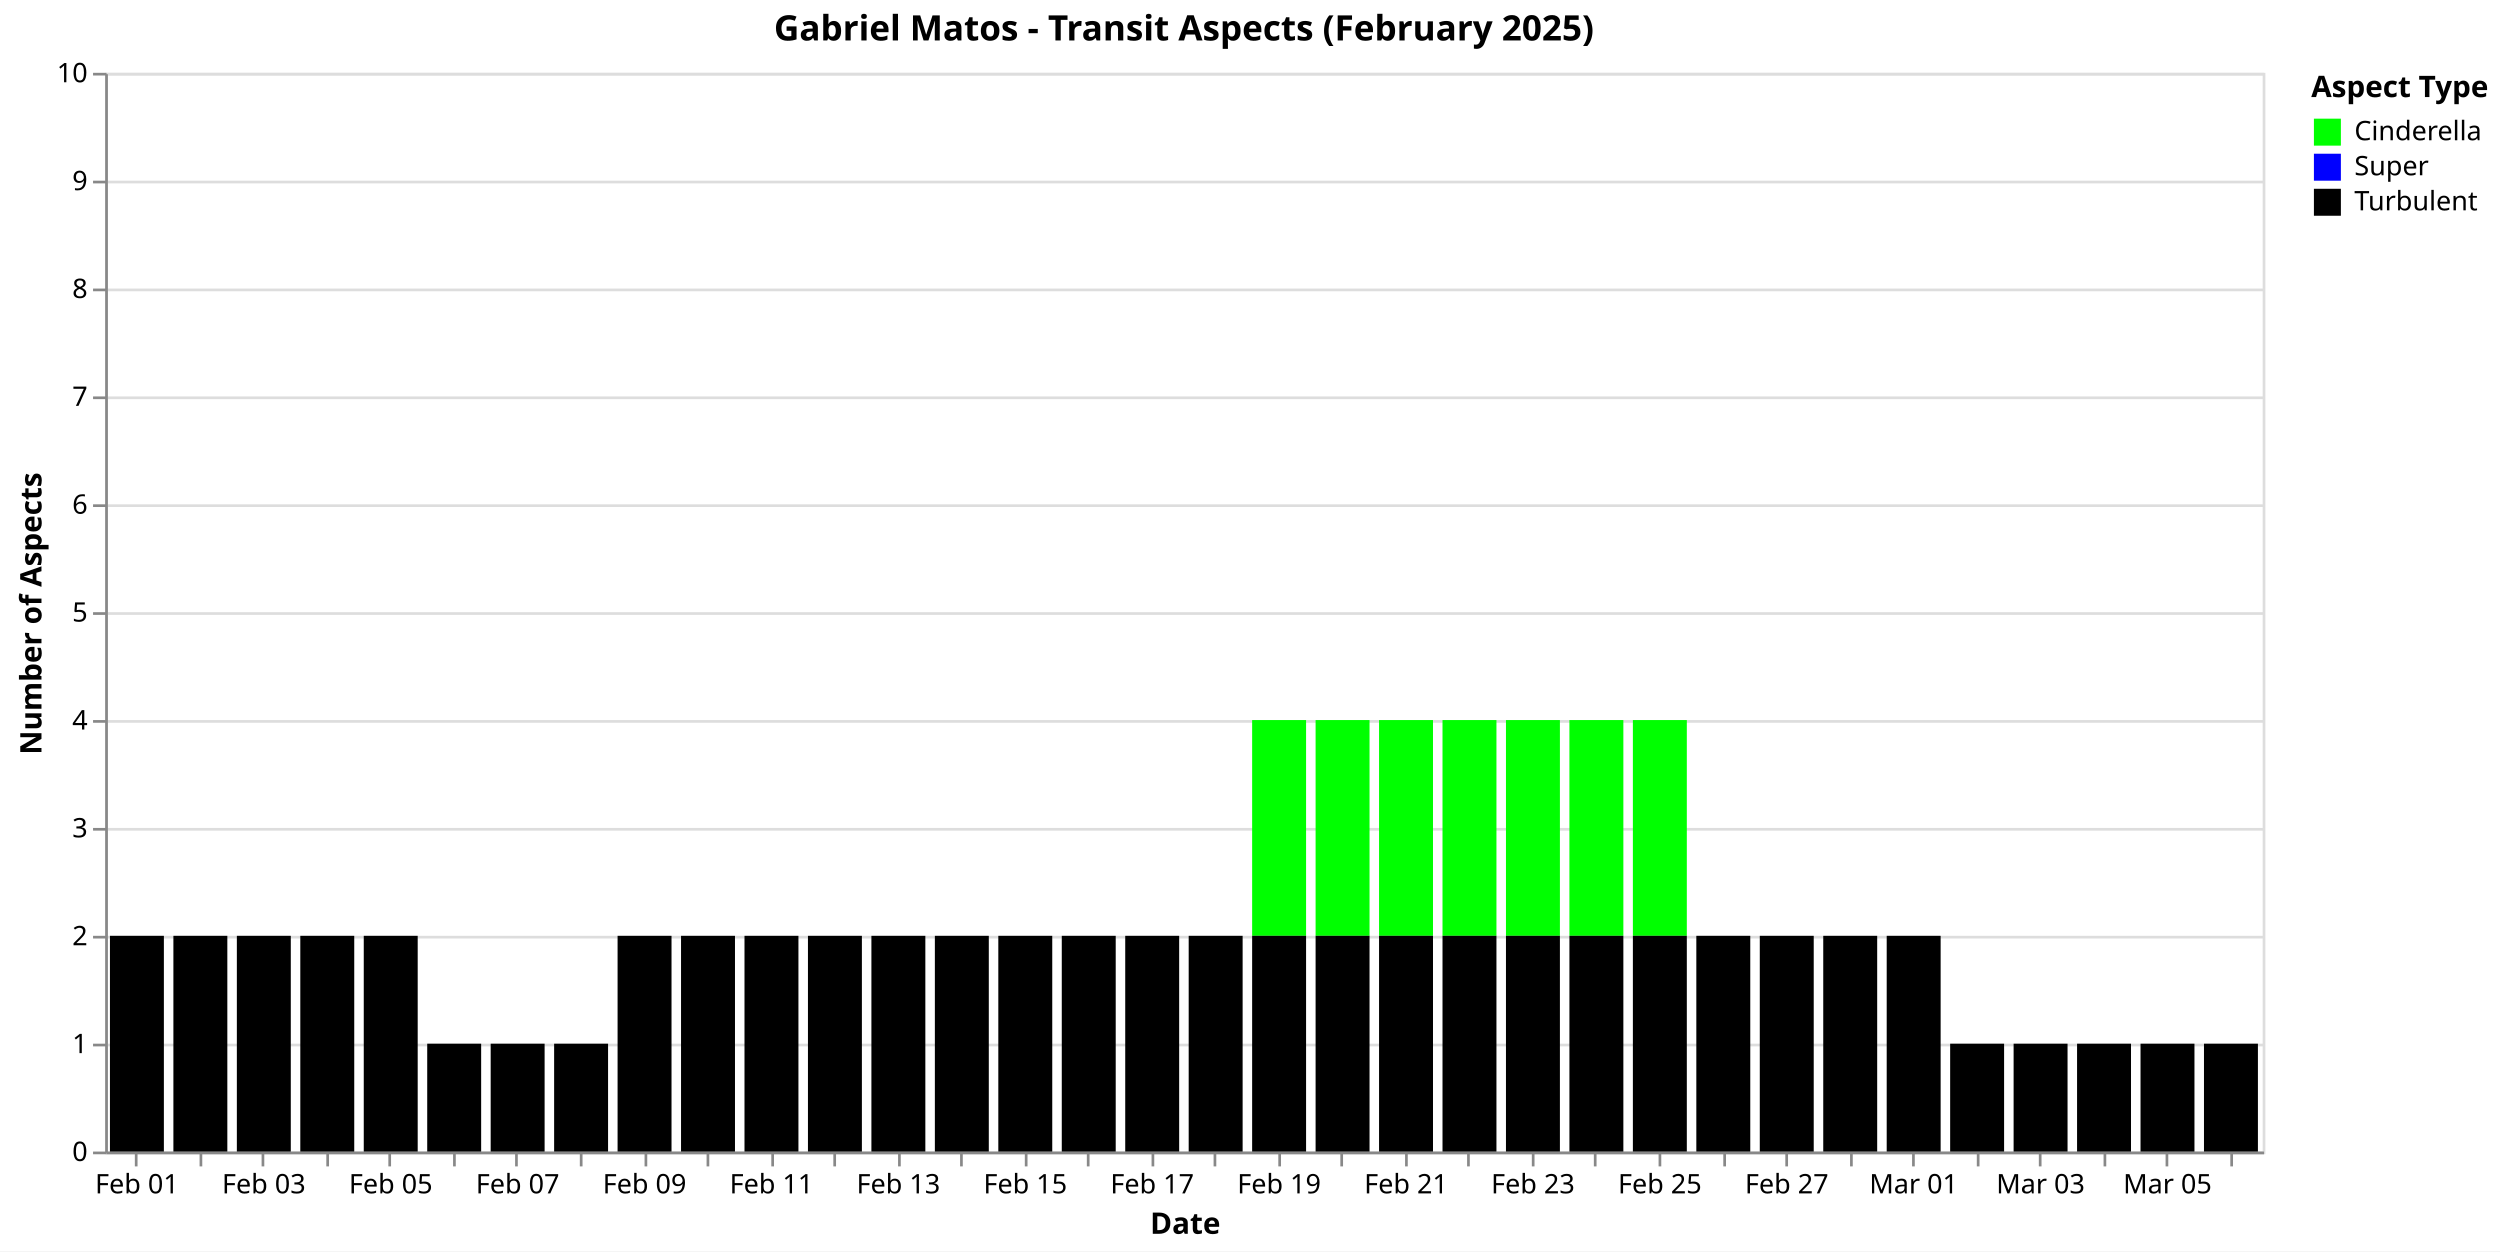
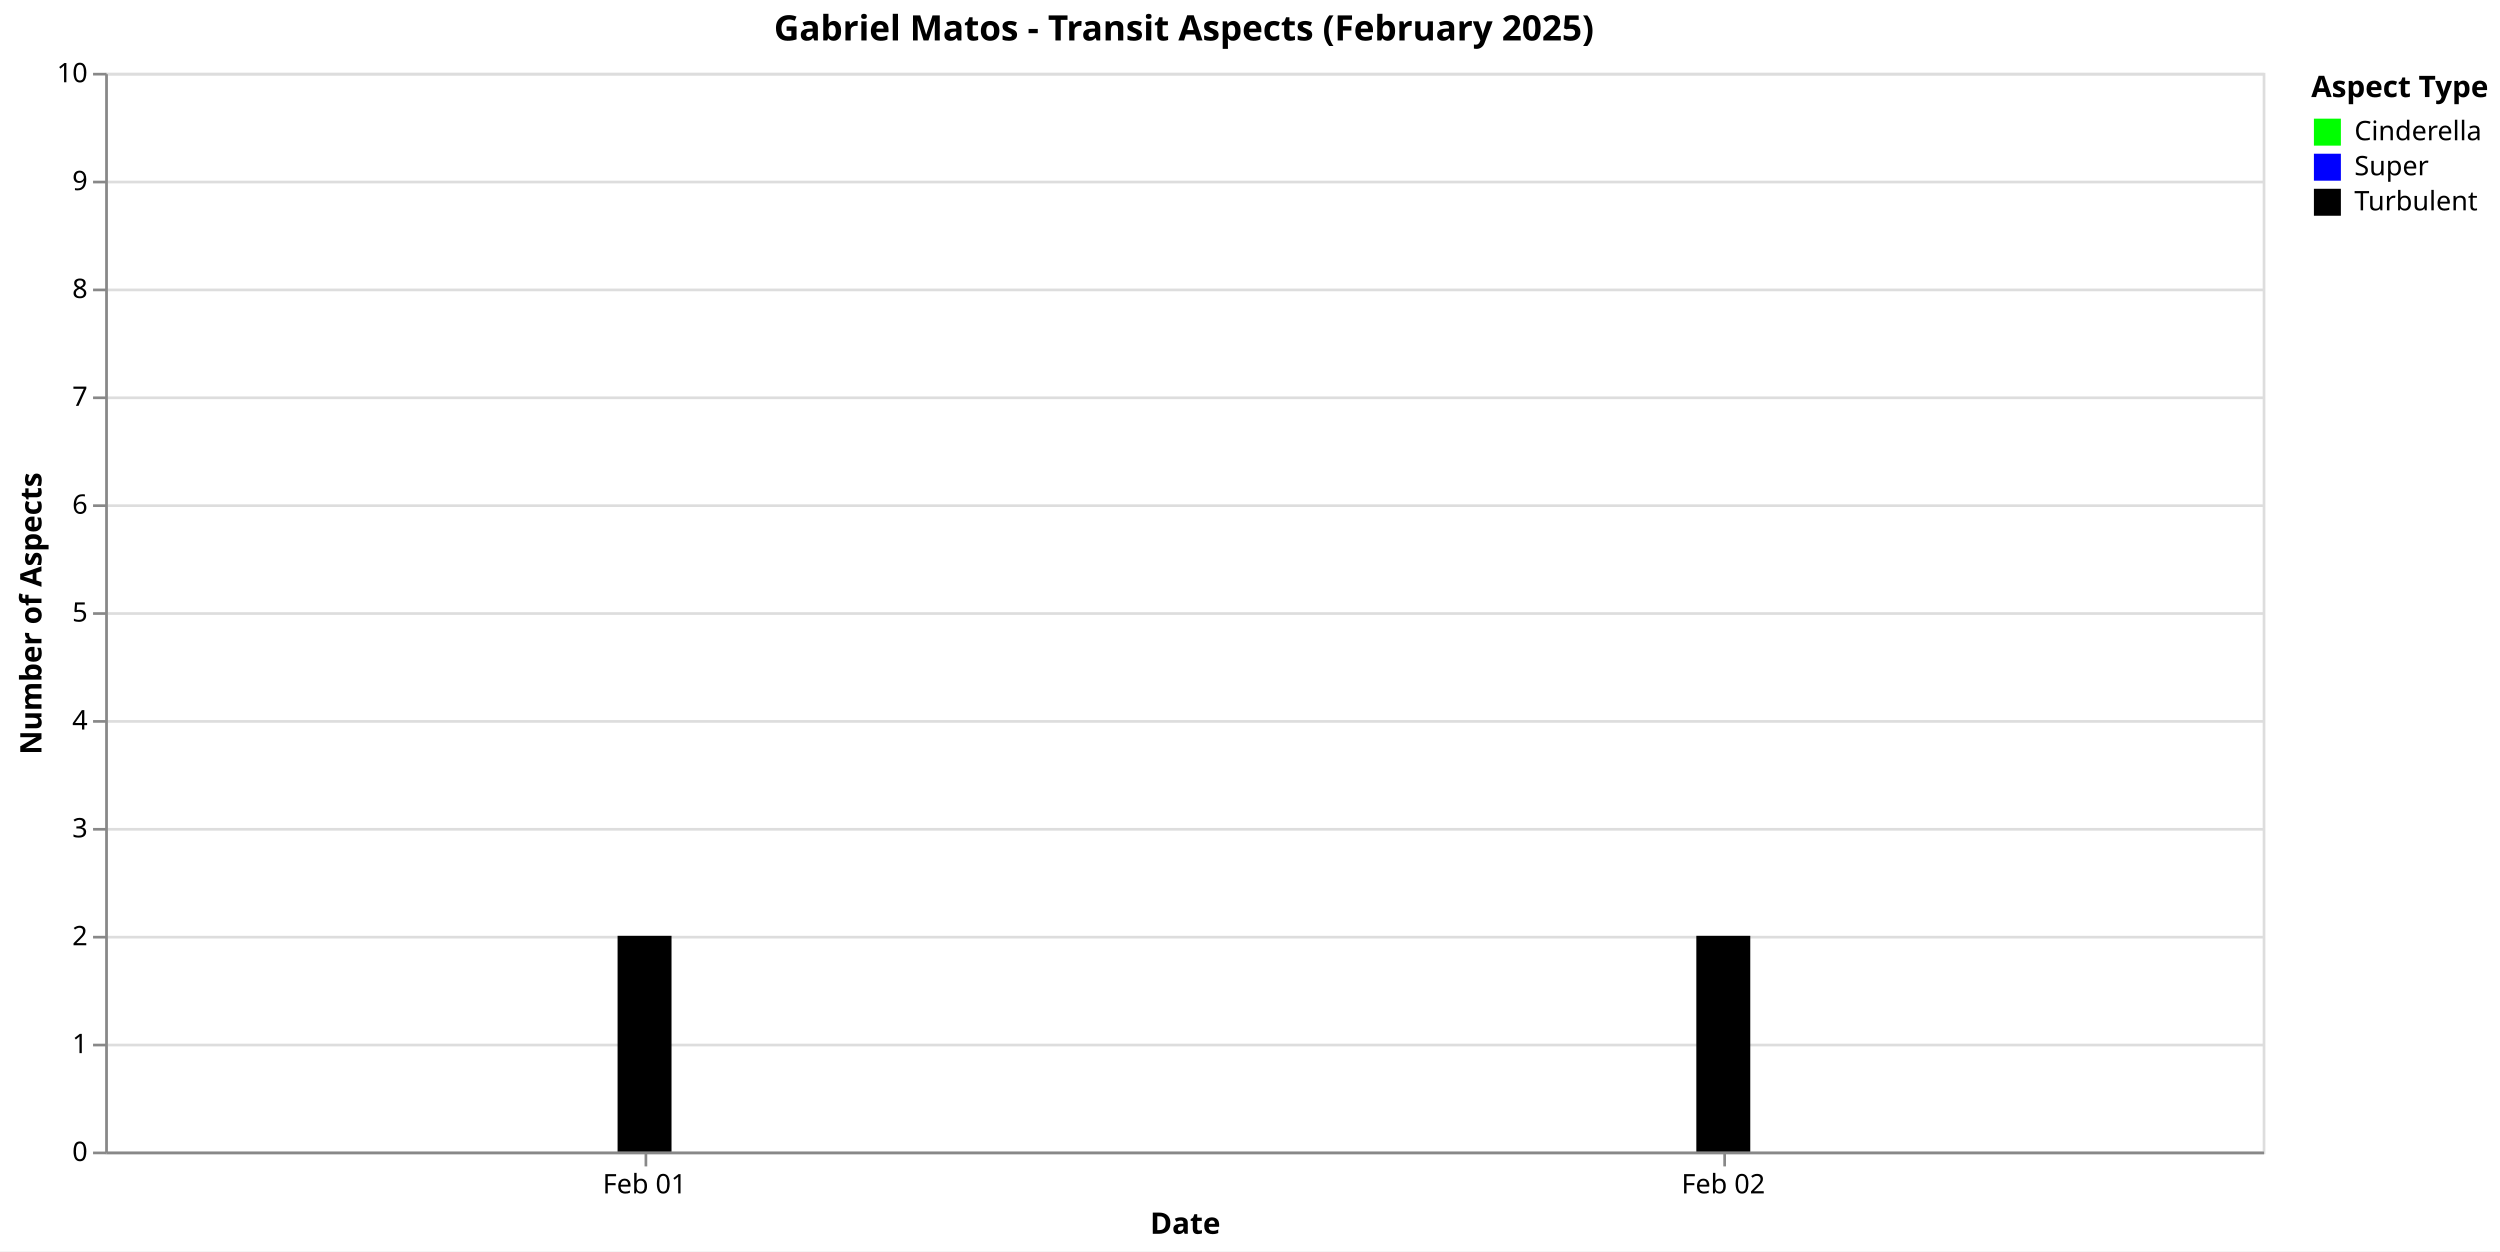
<svg xmlns="http://www.w3.org/2000/svg" version="1.1" class="marks" width="927" height="464" viewBox="0 0 927 464">
  <rect width="927" height="464" fill="white" />
  <g fill="none" stroke-miterlimit="10" transform="translate(39,27)">
    <g class="mark-group role-frame root" role="graphics-object" aria-roledescription="group mark container">
      <g transform="translate(0,0)">
        <path class="background" aria-hidden="true" d="M0.5,0.5h800v400h-800Z" stroke="#ddd" />
        <g>
          <g class="mark-group role-axis" aria-hidden="true">
            <g transform="translate(0.5,0.5)">
              <path class="background" aria-hidden="true" d="M0,0h0v0h0Z" pointer-events="none" />
              <g>
                <g class="mark-rule role-axis-grid" pointer-events="none">
                  <line transform="translate(0,400)" x2="800" y2="0" stroke="#ddd" stroke-width="1" opacity="1" />
                  <line transform="translate(0,360)" x2="800" y2="0" stroke="#ddd" stroke-width="1" opacity="1" />
                  <line transform="translate(0,320)" x2="800" y2="0" stroke="#ddd" stroke-width="1" opacity="1" />
                  <line transform="translate(0,280)" x2="800" y2="0" stroke="#ddd" stroke-width="1" opacity="1" />
                  <line transform="translate(0,240)" x2="800" y2="0" stroke="#ddd" stroke-width="1" opacity="1" />
                  <line transform="translate(0,200)" x2="800" y2="0" stroke="#ddd" stroke-width="1" opacity="1" />
                  <line transform="translate(0,160)" x2="800" y2="0" stroke="#ddd" stroke-width="1" opacity="1" />
                  <line transform="translate(0,120)" x2="800" y2="0" stroke="#ddd" stroke-width="1" opacity="1" />
                  <line transform="translate(0,80)" x2="800" y2="0" stroke="#ddd" stroke-width="1" opacity="1" />
                  <line transform="translate(0,40)" x2="800" y2="0" stroke="#ddd" stroke-width="1" opacity="1" />
                  <line transform="translate(0,0)" x2="800" y2="0" stroke="#ddd" stroke-width="1" opacity="1" />
                </g>
              </g>
              <path class="foreground" aria-hidden="true" d="" pointer-events="none" display="none" />
            </g>
          </g>
-           <g class="mark-group role-axis" role="graphics-symbol" aria-roledescription="axis" aria-label="X-axis titled 'Date' for a discrete scale with 34 values: February 01, February 02, February 03, February 04, February 05, ending with March 06">
+           <g class="mark-group role-axis" role="graphics-symbol" aria-roledescription="axis" aria-label="X-axis titled 'Date' for a discrete scale with 2 values: February 01, February 02">
            <g transform="translate(0.5,400.5)">
              <path class="background" aria-hidden="true" d="M0,0h0v0h0Z" pointer-events="none" />
              <g>
                <g class="mark-rule role-axis-tick" pointer-events="none">
-                   <line transform="translate(11,0)" x2="0" y2="5" stroke="#888" stroke-width="1" opacity="1" />
-                   <line transform="translate(35,0)" x2="0" y2="5" stroke="#888" stroke-width="1" opacity="1" />
-                   <line transform="translate(58,0)" x2="0" y2="5" stroke="#888" stroke-width="1" opacity="1" />
-                   <line transform="translate(82,0)" x2="0" y2="5" stroke="#888" stroke-width="1" opacity="1" />
-                   <line transform="translate(105,0)" x2="0" y2="5" stroke="#888" stroke-width="1" opacity="1" />
-                   <line transform="translate(129,0)" x2="0" y2="5" stroke="#888" stroke-width="1" opacity="1" />
-                   <line transform="translate(152,0)" x2="0" y2="5" stroke="#888" stroke-width="1" opacity="1" />
-                   <line transform="translate(176,0)" x2="0" y2="5" stroke="#888" stroke-width="1" opacity="1" />
                  <line transform="translate(200,0)" x2="0" y2="5" stroke="#888" stroke-width="1" opacity="1" />
-                   <line transform="translate(223,0)" x2="0" y2="5" stroke="#888" stroke-width="1" opacity="1" />
-                   <line transform="translate(247,0)" x2="0" y2="5" stroke="#888" stroke-width="1" opacity="1" />
-                   <line transform="translate(270,0)" x2="0" y2="5" stroke="#888" stroke-width="1" opacity="1" />
-                   <line transform="translate(294,0)" x2="0" y2="5" stroke="#888" stroke-width="1" opacity="1" />
-                   <line transform="translate(317,0)" x2="0" y2="5" stroke="#888" stroke-width="1" opacity="1" />
-                   <line transform="translate(341,0)" x2="0" y2="5" stroke="#888" stroke-width="1" opacity="1" />
-                   <line transform="translate(364,0)" x2="0" y2="5" stroke="#888" stroke-width="1" opacity="1" />
-                   <line transform="translate(388,0)" x2="0" y2="5" stroke="#888" stroke-width="1" opacity="1" />
-                   <line transform="translate(411,0)" x2="0" y2="5" stroke="#888" stroke-width="1" opacity="1" />
-                   <line transform="translate(435,0)" x2="0" y2="5" stroke="#888" stroke-width="1" opacity="1" />
-                   <line transform="translate(458,0)" x2="0" y2="5" stroke="#888" stroke-width="1" opacity="1" />
-                   <line transform="translate(482,0)" x2="0" y2="5" stroke="#888" stroke-width="1" opacity="1" />
-                   <line transform="translate(505,0)" x2="0" y2="5" stroke="#888" stroke-width="1" opacity="1" />
-                   <line transform="translate(529,0)" x2="0" y2="5" stroke="#888" stroke-width="1" opacity="1" />
-                   <line transform="translate(552,0)" x2="0" y2="5" stroke="#888" stroke-width="1" opacity="1" />
-                   <line transform="translate(576,0)" x2="0" y2="5" stroke="#888" stroke-width="1" opacity="1" />
                  <line transform="translate(600,0)" x2="0" y2="5" stroke="#888" stroke-width="1" opacity="1" />
-                   <line transform="translate(623,0)" x2="0" y2="5" stroke="#888" stroke-width="1" opacity="1" />
-                   <line transform="translate(647,0)" x2="0" y2="5" stroke="#888" stroke-width="1" opacity="1" />
-                   <line transform="translate(670,0)" x2="0" y2="5" stroke="#888" stroke-width="1" opacity="1" />
-                   <line transform="translate(694,0)" x2="0" y2="5" stroke="#888" stroke-width="1" opacity="1" />
-                   <line transform="translate(717,0)" x2="0" y2="5" stroke="#888" stroke-width="1" opacity="1" />
-                   <line transform="translate(741,0)" x2="0" y2="5" stroke="#888" stroke-width="1" opacity="1" />
-                   <line transform="translate(764,0)" x2="0" y2="5" stroke="#888" stroke-width="1" opacity="1" />
-                   <line transform="translate(788,0)" x2="0" y2="5" stroke="#888" stroke-width="1" opacity="1" />
                </g>
                <g class="mark-text role-axis-label" pointer-events="none">
-                   <text text-anchor="middle" transform="translate(11.26471,15)" font-family="sans-serif" font-size="10px" fill="#000" opacity="1">Feb 01</text>
-                   <text text-anchor="middle" transform="translate(34.79412,15)" font-family="sans-serif" font-size="10px" fill="#000" opacity="0">Feb 02</text>
-                   <text text-anchor="middle" transform="translate(58.32353,15)" font-family="sans-serif" font-size="10px" fill="#000" opacity="1">Feb 03</text>
-                   <text text-anchor="middle" transform="translate(81.85294,15)" font-family="sans-serif" font-size="10px" fill="#000" opacity="0">Feb 04</text>
-                   <text text-anchor="middle" transform="translate(105.3824,15)" font-family="sans-serif" font-size="10px" fill="#000" opacity="1">Feb 05</text>
-                   <text text-anchor="middle" transform="translate(128.9118,15)" font-family="sans-serif" font-size="10px" fill="#000" opacity="0">Feb 06</text>
-                   <text text-anchor="middle" transform="translate(152.4412,15)" font-family="sans-serif" font-size="10px" fill="#000" opacity="1">Feb 07</text>
-                   <text text-anchor="middle" transform="translate(175.9706,15)" font-family="sans-serif" font-size="10px" fill="#000" opacity="0">Feb 08</text>
-                   <text text-anchor="middle" transform="translate(199.5,15)" font-family="sans-serif" font-size="10px" fill="#000" opacity="1">Feb 09</text>
-                   <text text-anchor="middle" transform="translate(223.0294,15)" font-family="sans-serif" font-size="10px" fill="#000" opacity="0">Feb 10</text>
-                   <text text-anchor="middle" transform="translate(246.5588,15)" font-family="sans-serif" font-size="10px" fill="#000" opacity="1">Feb 11</text>
-                   <text text-anchor="middle" transform="translate(270.0882,15)" font-family="sans-serif" font-size="10px" fill="#000" opacity="0">Feb 12</text>
-                   <text text-anchor="middle" transform="translate(293.6176,15)" font-family="sans-serif" font-size="10px" fill="#000" opacity="1">Feb 13</text>
-                   <text text-anchor="middle" transform="translate(317.1471,15)" font-family="sans-serif" font-size="10px" fill="#000" opacity="0">Feb 14</text>
-                   <text text-anchor="middle" transform="translate(340.6765,15)" font-family="sans-serif" font-size="10px" fill="#000" opacity="1">Feb 15</text>
-                   <text text-anchor="middle" transform="translate(364.2059,15)" font-family="sans-serif" font-size="10px" fill="#000" opacity="0">Feb 16</text>
-                   <text text-anchor="middle" transform="translate(387.7353,15)" font-family="sans-serif" font-size="10px" fill="#000" opacity="1">Feb 17</text>
-                   <text text-anchor="middle" transform="translate(411.2647,15)" font-family="sans-serif" font-size="10px" fill="#000" opacity="0">Feb 18</text>
-                   <text text-anchor="middle" transform="translate(434.7941,15)" font-family="sans-serif" font-size="10px" fill="#000" opacity="1">Feb 19</text>
-                   <text text-anchor="middle" transform="translate(458.3235,15)" font-family="sans-serif" font-size="10px" fill="#000" opacity="0">Feb 20</text>
-                   <text text-anchor="middle" transform="translate(481.8529,15)" font-family="sans-serif" font-size="10px" fill="#000" opacity="1">Feb 21</text>
-                   <text text-anchor="middle" transform="translate(505.3824,15)" font-family="sans-serif" font-size="10px" fill="#000" opacity="0">Feb 22</text>
-                   <text text-anchor="middle" transform="translate(528.9118,15)" font-family="sans-serif" font-size="10px" fill="#000" opacity="1">Feb 23</text>
-                   <text text-anchor="middle" transform="translate(552.4412,15)" font-family="sans-serif" font-size="10px" fill="#000" opacity="0">Feb 24</text>
-                   <text text-anchor="middle" transform="translate(575.9706,15)" font-family="sans-serif" font-size="10px" fill="#000" opacity="1">Feb 25</text>
-                   <text text-anchor="middle" transform="translate(599.5,15)" font-family="sans-serif" font-size="10px" fill="#000" opacity="0">Feb 26</text>
-                   <text text-anchor="middle" transform="translate(623.0294,15)" font-family="sans-serif" font-size="10px" fill="#000" opacity="1">Feb 27</text>
-                   <text text-anchor="middle" transform="translate(646.5588,15)" font-family="sans-serif" font-size="10px" fill="#000" opacity="0">Feb 28</text>
-                   <text text-anchor="middle" transform="translate(670.0882,15)" font-family="sans-serif" font-size="10px" fill="#000" opacity="1">Mar 01</text>
-                   <text text-anchor="middle" transform="translate(693.6176,15)" font-family="sans-serif" font-size="10px" fill="#000" opacity="0">Mar 02</text>
-                   <text text-anchor="middle" transform="translate(717.1471,15)" font-family="sans-serif" font-size="10px" fill="#000" opacity="1">Mar 03</text>
-                   <text text-anchor="middle" transform="translate(740.6765,15)" font-family="sans-serif" font-size="10px" fill="#000" opacity="0">Mar 04</text>
-                   <text text-anchor="middle" transform="translate(764.2059,15)" font-family="sans-serif" font-size="10px" fill="#000" opacity="1">Mar 05</text>
-                   <text text-anchor="middle" transform="translate(787.7353,15)" font-family="sans-serif" font-size="10px" fill="#000" opacity="0">Mar 06</text>
+                   <text text-anchor="middle" transform="translate(199.5,15)" font-family="sans-serif" font-size="10px" fill="#000" opacity="1">Feb 01</text>
+                   <text text-anchor="middle" transform="translate(599.5,15)" font-family="sans-serif" font-size="10px" fill="#000" opacity="1">Feb 02</text>
                </g>
                <g class="mark-rule role-axis-domain" pointer-events="none">
                  <line transform="translate(0,0)" x2="800" y2="0" stroke="#888" stroke-width="1" opacity="1" />
                </g>
                <g class="mark-text role-axis-title" pointer-events="none">
                  <text text-anchor="middle" transform="translate(400,30)" font-family="sans-serif" font-size="11px" font-weight="bold" fill="#000" opacity="1">Date</text>
                </g>
              </g>
              <path class="foreground" aria-hidden="true" d="" pointer-events="none" display="none" />
            </g>
          </g>
          <g class="mark-group role-axis" role="graphics-symbol" aria-roledescription="axis" aria-label="Y-axis titled 'Number of Aspects' for a linear scale with values from 0 to 10">
            <g transform="translate(0.5,0.5)">
              <path class="background" aria-hidden="true" d="M0,0h0v0h0Z" pointer-events="none" />
              <g>
                <g class="mark-rule role-axis-tick" pointer-events="none">
                  <line transform="translate(0,400)" x2="-5" y2="0" stroke="#888" stroke-width="1" opacity="1" />
                  <line transform="translate(0,360)" x2="-5" y2="0" stroke="#888" stroke-width="1" opacity="1" />
                  <line transform="translate(0,320)" x2="-5" y2="0" stroke="#888" stroke-width="1" opacity="1" />
                  <line transform="translate(0,280)" x2="-5" y2="0" stroke="#888" stroke-width="1" opacity="1" />
                  <line transform="translate(0,240)" x2="-5" y2="0" stroke="#888" stroke-width="1" opacity="1" />
                  <line transform="translate(0,200)" x2="-5" y2="0" stroke="#888" stroke-width="1" opacity="1" />
                  <line transform="translate(0,160)" x2="-5" y2="0" stroke="#888" stroke-width="1" opacity="1" />
                  <line transform="translate(0,120)" x2="-5" y2="0" stroke="#888" stroke-width="1" opacity="1" />
                  <line transform="translate(0,80)" x2="-5" y2="0" stroke="#888" stroke-width="1" opacity="1" />
                  <line transform="translate(0,40)" x2="-5" y2="0" stroke="#888" stroke-width="1" opacity="1" />
                  <line transform="translate(0,0)" x2="-5" y2="0" stroke="#888" stroke-width="1" opacity="1" />
                </g>
                <g class="mark-text role-axis-label" pointer-events="none">
                  <text text-anchor="end" transform="translate(-7,403)" font-family="sans-serif" font-size="10px" fill="#000" opacity="1">0</text>
                  <text text-anchor="end" transform="translate(-7,363)" font-family="sans-serif" font-size="10px" fill="#000" opacity="1">1</text>
                  <text text-anchor="end" transform="translate(-7,323)" font-family="sans-serif" font-size="10px" fill="#000" opacity="1">2</text>
                  <text text-anchor="end" transform="translate(-7,283)" font-family="sans-serif" font-size="10px" fill="#000" opacity="1">3</text>
                  <text text-anchor="end" transform="translate(-7,243)" font-family="sans-serif" font-size="10px" fill="#000" opacity="1">4</text>
                  <text text-anchor="end" transform="translate(-7,203)" font-family="sans-serif" font-size="10px" fill="#000" opacity="1">5</text>
                  <text text-anchor="end" transform="translate(-7,163)" font-family="sans-serif" font-size="10px" fill="#000" opacity="1">6</text>
                  <text text-anchor="end" transform="translate(-7,123)" font-family="sans-serif" font-size="10px" fill="#000" opacity="1">7</text>
                  <text text-anchor="end" transform="translate(-7,83)" font-family="sans-serif" font-size="10px" fill="#000" opacity="1">8</text>
                  <text text-anchor="end" transform="translate(-7,43)" font-family="sans-serif" font-size="10px" fill="#000" opacity="1">9</text>
                  <text text-anchor="end" transform="translate(-7,3)" font-family="sans-serif" font-size="10px" fill="#000" opacity="1">10</text>
                </g>
                <g class="mark-rule role-axis-domain" pointer-events="none">
                  <line transform="translate(0,400)" x2="0" y2="-400" stroke="#888" stroke-width="1" opacity="1" />
                </g>
                <g class="mark-text role-axis-title" pointer-events="none">
                  <text text-anchor="middle" transform="translate(-22.12305,200) rotate(-90) translate(0,-2)" font-family="sans-serif" font-size="11px" font-weight="bold" fill="#000" opacity="1">Number of Aspects</text>
                </g>
              </g>
              <path class="foreground" aria-hidden="true" d="" pointer-events="none" display="none" />
            </g>
          </g>
          <g class="mark-rect role-mark marks" role="graphics-object" aria-roledescription="rect mark container">
-             <path aria-label="Date: Jan 31; Number of Aspects: 0; type: Cinderella; Aspect Type: Cinderella" role="graphics-symbol" aria-roledescription="bar" d="M1.765,320h20v0h-20Z" fill="#00FF00" />
-             <path aria-label="Date: Jan 31; Number of Aspects: 0; type: Super; Aspect Type: Super" role="graphics-symbol" aria-roledescription="bar" d="M1.765,320h20v0h-20Z" fill="#0000FF" />
-             <path aria-label="Date: Jan 31; Number of Aspects: 2; type: Turbulent; Aspect Type: Turbulent" role="graphics-symbol" aria-roledescription="bar" d="M1.765,320h20v80h-20Z" fill="#000000" />
-             <path aria-label="Date: Feb 01; Number of Aspects: 0; type: Cinderella; Aspect Type: Cinderella" role="graphics-symbol" aria-roledescription="bar" d="M25.294,320h20v0h-20Z" fill="#00FF00" />
-             <path aria-label="Date: Feb 01; Number of Aspects: 0; type: Super; Aspect Type: Super" role="graphics-symbol" aria-roledescription="bar" d="M25.294,320h20v0h-20Z" fill="#0000FF" />
-             <path aria-label="Date: Feb 01; Number of Aspects: 2; type: Turbulent; Aspect Type: Turbulent" role="graphics-symbol" aria-roledescription="bar" d="M25.294,320h20v80h-20Z" fill="#000000" />
-             <path aria-label="Date: Feb 02; Number of Aspects: 0; type: Cinderella; Aspect Type: Cinderella" role="graphics-symbol" aria-roledescription="bar" d="M48.824,320h20v0h-20Z" fill="#00FF00" />
-             <path aria-label="Date: Feb 02; Number of Aspects: 0; type: Super; Aspect Type: Super" role="graphics-symbol" aria-roledescription="bar" d="M48.824,320h20v0h-20Z" fill="#0000FF" />
-             <path aria-label="Date: Feb 02; Number of Aspects: 2; type: Turbulent; Aspect Type: Turbulent" role="graphics-symbol" aria-roledescription="bar" d="M48.824,320h20v80h-20Z" fill="#000000" />
-             <path aria-label="Date: Feb 03; Number of Aspects: 0; type: Cinderella; Aspect Type: Cinderella" role="graphics-symbol" aria-roledescription="bar" d="M72.353,320h20v0h-20Z" fill="#00FF00" />
-             <path aria-label="Date: Feb 03; Number of Aspects: 0; type: Super; Aspect Type: Super" role="graphics-symbol" aria-roledescription="bar" d="M72.353,320h20v0h-20Z" fill="#0000FF" />
-             <path aria-label="Date: Feb 03; Number of Aspects: 2; type: Turbulent; Aspect Type: Turbulent" role="graphics-symbol" aria-roledescription="bar" d="M72.353,320h20v80h-20Z" fill="#000000" />
-             <path aria-label="Date: Feb 04; Number of Aspects: 0; type: Cinderella; Aspect Type: Cinderella" role="graphics-symbol" aria-roledescription="bar" d="M95.882,320h20v0h-20Z" fill="#00FF00" />
-             <path aria-label="Date: Feb 04; Number of Aspects: 0; type: Super; Aspect Type: Super" role="graphics-symbol" aria-roledescription="bar" d="M95.882,320h20v0h-20Z" fill="#0000FF" />
-             <path aria-label="Date: Feb 04; Number of Aspects: 2; type: Turbulent; Aspect Type: Turbulent" role="graphics-symbol" aria-roledescription="bar" d="M95.882,320h20v80h-20Z" fill="#000000" />
-             <path aria-label="Date: Feb 05; Number of Aspects: 0; type: Cinderella; Aspect Type: Cinderella" role="graphics-symbol" aria-roledescription="bar" d="M119.412,360h20v0h-20Z" fill="#00FF00" />
-             <path aria-label="Date: Feb 05; Number of Aspects: 0; type: Super; Aspect Type: Super" role="graphics-symbol" aria-roledescription="bar" d="M119.412,360h20v0h-20Z" fill="#0000FF" />
-             <path aria-label="Date: Feb 05; Number of Aspects: 1; type: Turbulent; Aspect Type: Turbulent" role="graphics-symbol" aria-roledescription="bar" d="M119.412,360h20v40h-20Z" fill="#000000" />
-             <path aria-label="Date: Feb 06; Number of Aspects: 0; type: Cinderella; Aspect Type: Cinderella" role="graphics-symbol" aria-roledescription="bar" d="M142.941,360h20v0h-20Z" fill="#00FF00" />
-             <path aria-label="Date: Feb 06; Number of Aspects: 0; type: Super; Aspect Type: Super" role="graphics-symbol" aria-roledescription="bar" d="M142.941,360h20v0h-20Z" fill="#0000FF" />
-             <path aria-label="Date: Feb 06; Number of Aspects: 1; type: Turbulent; Aspect Type: Turbulent" role="graphics-symbol" aria-roledescription="bar" d="M142.941,360h20v40h-20Z" fill="#000000" />
-             <path aria-label="Date: Feb 07; Number of Aspects: 0; type: Cinderella; Aspect Type: Cinderella" role="graphics-symbol" aria-roledescription="bar" d="M166.471,360h20v0h-20Z" fill="#00FF00" />
-             <path aria-label="Date: Feb 07; Number of Aspects: 0; type: Super; Aspect Type: Super" role="graphics-symbol" aria-roledescription="bar" d="M166.471,360h20v0h-20Z" fill="#0000FF" />
-             <path aria-label="Date: Feb 07; Number of Aspects: 1; type: Turbulent; Aspect Type: Turbulent" role="graphics-symbol" aria-roledescription="bar" d="M166.471,360h20v40h-20Z" fill="#000000" />
-             <path aria-label="Date: Feb 08; Number of Aspects: 0; type: Cinderella; Aspect Type: Cinderella" role="graphics-symbol" aria-roledescription="bar" d="M190,320h20v0h-20Z" fill="#00FF00" />
-             <path aria-label="Date: Feb 08; Number of Aspects: 0; type: Super; Aspect Type: Super" role="graphics-symbol" aria-roledescription="bar" d="M190,320h20v0h-20Z" fill="#0000FF" />
-             <path aria-label="Date: Feb 08; Number of Aspects: 2; type: Turbulent; Aspect Type: Turbulent" role="graphics-symbol" aria-roledescription="bar" d="M190,320h20v80h-20Z" fill="#000000" />
-             <path aria-label="Date: Feb 09; Number of Aspects: 0; type: Cinderella; Aspect Type: Cinderella" role="graphics-symbol" aria-roledescription="bar" d="M213.529,320h20v0h-20Z" fill="#00FF00" />
-             <path aria-label="Date: Feb 09; Number of Aspects: 0; type: Super; Aspect Type: Super" role="graphics-symbol" aria-roledescription="bar" d="M213.529,320h20v0h-20Z" fill="#0000FF" />
-             <path aria-label="Date: Feb 09; Number of Aspects: 2; type: Turbulent; Aspect Type: Turbulent" role="graphics-symbol" aria-roledescription="bar" d="M213.529,320h20v80h-20Z" fill="#000000" />
-             <path aria-label="Date: Feb 10; Number of Aspects: 0; type: Cinderella; Aspect Type: Cinderella" role="graphics-symbol" aria-roledescription="bar" d="M237.059,320h20v0h-20Z" fill="#00FF00" />
-             <path aria-label="Date: Feb 10; Number of Aspects: 0; type: Super; Aspect Type: Super" role="graphics-symbol" aria-roledescription="bar" d="M237.059,320h20v0h-20Z" fill="#0000FF" />
-             <path aria-label="Date: Feb 10; Number of Aspects: 2; type: Turbulent; Aspect Type: Turbulent" role="graphics-symbol" aria-roledescription="bar" d="M237.059,320h20v80h-20Z" fill="#000000" />
-             <path aria-label="Date: Feb 11; Number of Aspects: 0; type: Cinderella; Aspect Type: Cinderella" role="graphics-symbol" aria-roledescription="bar" d="M260.588,320h20v0h-20Z" fill="#00FF00" />
-             <path aria-label="Date: Feb 11; Number of Aspects: 0; type: Super; Aspect Type: Super" role="graphics-symbol" aria-roledescription="bar" d="M260.588,320h20v0h-20Z" fill="#0000FF" />
-             <path aria-label="Date: Feb 11; Number of Aspects: 2; type: Turbulent; Aspect Type: Turbulent" role="graphics-symbol" aria-roledescription="bar" d="M260.588,320h20v80h-20Z" fill="#000000" />
-             <path aria-label="Date: Feb 12; Number of Aspects: 0; type: Cinderella; Aspect Type: Cinderella" role="graphics-symbol" aria-roledescription="bar" d="M284.118,320h20v0h-20Z" fill="#00FF00" />
-             <path aria-label="Date: Feb 12; Number of Aspects: 0; type: Super; Aspect Type: Super" role="graphics-symbol" aria-roledescription="bar" d="M284.118,320h20v0h-20Z" fill="#0000FF" />
-             <path aria-label="Date: Feb 12; Number of Aspects: 2; type: Turbulent; Aspect Type: Turbulent" role="graphics-symbol" aria-roledescription="bar" d="M284.118,320h20v80h-20Z" fill="#000000" />
-             <path aria-label="Date: Feb 13; Number of Aspects: 0; type: Cinderella; Aspect Type: Cinderella" role="graphics-symbol" aria-roledescription="bar" d="M307.647,320h20v0h-20Z" fill="#00FF00" />
-             <path aria-label="Date: Feb 13; Number of Aspects: 0; type: Super; Aspect Type: Super" role="graphics-symbol" aria-roledescription="bar" d="M307.647,320h20v0h-20Z" fill="#0000FF" />
-             <path aria-label="Date: Feb 13; Number of Aspects: 2; type: Turbulent; Aspect Type: Turbulent" role="graphics-symbol" aria-roledescription="bar" d="M307.647,320h20v80h-20Z" fill="#000000" />
-             <path aria-label="Date: Feb 14; Number of Aspects: 0; type: Cinderella; Aspect Type: Cinderella" role="graphics-symbol" aria-roledescription="bar" d="M331.176,320h20v0h-20Z" fill="#00FF00" />
-             <path aria-label="Date: Feb 14; Number of Aspects: 0; type: Super; Aspect Type: Super" role="graphics-symbol" aria-roledescription="bar" d="M331.176,320h20v0h-20Z" fill="#0000FF" />
-             <path aria-label="Date: Feb 14; Number of Aspects: 2; type: Turbulent; Aspect Type: Turbulent" role="graphics-symbol" aria-roledescription="bar" d="M331.176,320h20v80h-20Z" fill="#000000" />
-             <path aria-label="Date: Feb 15; Number of Aspects: 0; type: Cinderella; Aspect Type: Cinderella" role="graphics-symbol" aria-roledescription="bar" d="M354.706,320h20v0h-20Z" fill="#00FF00" />
-             <path aria-label="Date: Feb 15; Number of Aspects: 0; type: Super; Aspect Type: Super" role="graphics-symbol" aria-roledescription="bar" d="M354.706,320h20v0h-20Z" fill="#0000FF" />
-             <path aria-label="Date: Feb 15; Number of Aspects: 2; type: Turbulent; Aspect Type: Turbulent" role="graphics-symbol" aria-roledescription="bar" d="M354.706,320h20v80h-20Z" fill="#000000" />
-             <path aria-label="Date: Feb 16; Number of Aspects: 0; type: Cinderella; Aspect Type: Cinderella" role="graphics-symbol" aria-roledescription="bar" d="M378.235,320h20v0h-20Z" fill="#00FF00" />
-             <path aria-label="Date: Feb 16; Number of Aspects: 0; type: Super; Aspect Type: Super" role="graphics-symbol" aria-roledescription="bar" d="M378.235,320h20v0h-20Z" fill="#0000FF" />
-             <path aria-label="Date: Feb 16; Number of Aspects: 2; type: Turbulent; Aspect Type: Turbulent" role="graphics-symbol" aria-roledescription="bar" d="M378.235,320h20v80h-20Z" fill="#000000" />
-             <path aria-label="Date: Feb 17; Number of Aspects: 0; type: Cinderella; Aspect Type: Cinderella" role="graphics-symbol" aria-roledescription="bar" d="M401.765,320h20v0h-20Z" fill="#00FF00" />
-             <path aria-label="Date: Feb 17; Number of Aspects: 0; type: Super; Aspect Type: Super" role="graphics-symbol" aria-roledescription="bar" d="M401.765,320h20v0h-20Z" fill="#0000FF" />
-             <path aria-label="Date: Feb 17; Number of Aspects: 2; type: Turbulent; Aspect Type: Turbulent" role="graphics-symbol" aria-roledescription="bar" d="M401.765,320h20v80h-20Z" fill="#000000" />
-             <path aria-label="Date: Feb 18; Number of Aspects: 2; type: Cinderella; Aspect Type: Cinderella" role="graphics-symbol" aria-roledescription="bar" d="M425.294,240h20v80h-20Z" fill="#00FF00" />
-             <path aria-label="Date: Feb 18; Number of Aspects: 0; type: Super; Aspect Type: Super" role="graphics-symbol" aria-roledescription="bar" d="M425.294,320h20v0h-20Z" fill="#0000FF" />
-             <path aria-label="Date: Feb 18; Number of Aspects: 2; type: Turbulent; Aspect Type: Turbulent" role="graphics-symbol" aria-roledescription="bar" d="M425.294,320h20v80h-20Z" fill="#000000" />
-             <path aria-label="Date: Feb 19; Number of Aspects: 2; type: Cinderella; Aspect Type: Cinderella" role="graphics-symbol" aria-roledescription="bar" d="M448.824,240h20v80h-20Z" fill="#00FF00" />
-             <path aria-label="Date: Feb 19; Number of Aspects: 0; type: Super; Aspect Type: Super" role="graphics-symbol" aria-roledescription="bar" d="M448.824,320h20v0h-20Z" fill="#0000FF" />
-             <path aria-label="Date: Feb 19; Number of Aspects: 2; type: Turbulent; Aspect Type: Turbulent" role="graphics-symbol" aria-roledescription="bar" d="M448.824,320h20v80h-20Z" fill="#000000" />
-             <path aria-label="Date: Feb 20; Number of Aspects: 2; type: Cinderella; Aspect Type: Cinderella" role="graphics-symbol" aria-roledescription="bar" d="M472.353,240h20v80h-20Z" fill="#00FF00" />
-             <path aria-label="Date: Feb 20; Number of Aspects: 0; type: Super; Aspect Type: Super" role="graphics-symbol" aria-roledescription="bar" d="M472.353,320h20v0h-20Z" fill="#0000FF" />
-             <path aria-label="Date: Feb 20; Number of Aspects: 2; type: Turbulent; Aspect Type: Turbulent" role="graphics-symbol" aria-roledescription="bar" d="M472.353,320h20v80h-20Z" fill="#000000" />
-             <path aria-label="Date: Feb 21; Number of Aspects: 2; type: Cinderella; Aspect Type: Cinderella" role="graphics-symbol" aria-roledescription="bar" d="M495.882,240h20v80h-20Z" fill="#00FF00" />
-             <path aria-label="Date: Feb 21; Number of Aspects: 0; type: Super; Aspect Type: Super" role="graphics-symbol" aria-roledescription="bar" d="M495.882,320h20v0h-20Z" fill="#0000FF" />
-             <path aria-label="Date: Feb 21; Number of Aspects: 2; type: Turbulent; Aspect Type: Turbulent" role="graphics-symbol" aria-roledescription="bar" d="M495.882,320h20v80h-20Z" fill="#000000" />
-             <path aria-label="Date: Feb 22; Number of Aspects: 2; type: Cinderella; Aspect Type: Cinderella" role="graphics-symbol" aria-roledescription="bar" d="M519.412,240h20v80h-20Z" fill="#00FF00" />
-             <path aria-label="Date: Feb 22; Number of Aspects: 0; type: Super; Aspect Type: Super" role="graphics-symbol" aria-roledescription="bar" d="M519.412,320h20v0h-20Z" fill="#0000FF" />
-             <path aria-label="Date: Feb 22; Number of Aspects: 2; type: Turbulent; Aspect Type: Turbulent" role="graphics-symbol" aria-roledescription="bar" d="M519.412,320h20v80h-20Z" fill="#000000" />
-             <path aria-label="Date: Feb 23; Number of Aspects: 2; type: Cinderella; Aspect Type: Cinderella" role="graphics-symbol" aria-roledescription="bar" d="M542.941,240h20v80h-20Z" fill="#00FF00" />
-             <path aria-label="Date: Feb 23; Number of Aspects: 0; type: Super; Aspect Type: Super" role="graphics-symbol" aria-roledescription="bar" d="M542.941,320h20v0h-20Z" fill="#0000FF" />
-             <path aria-label="Date: Feb 23; Number of Aspects: 2; type: Turbulent; Aspect Type: Turbulent" role="graphics-symbol" aria-roledescription="bar" d="M542.941,320h20v80h-20Z" fill="#000000" />
-             <path aria-label="Date: Feb 24; Number of Aspects: 2; type: Cinderella; Aspect Type: Cinderella" role="graphics-symbol" aria-roledescription="bar" d="M566.471,240h20v80h-20Z" fill="#00FF00" />
-             <path aria-label="Date: Feb 24; Number of Aspects: 0; type: Super; Aspect Type: Super" role="graphics-symbol" aria-roledescription="bar" d="M566.471,320h20v0h-20Z" fill="#0000FF" />
-             <path aria-label="Date: Feb 24; Number of Aspects: 2; type: Turbulent; Aspect Type: Turbulent" role="graphics-symbol" aria-roledescription="bar" d="M566.471,320h20v80h-20Z" fill="#000000" />
-             <path aria-label="Date: Feb 25; Number of Aspects: 0; type: Cinderella; Aspect Type: Cinderella" role="graphics-symbol" aria-roledescription="bar" d="M590,320h20v0h-20Z" fill="#00FF00" />
-             <path aria-label="Date: Feb 25; Number of Aspects: 0; type: Super; Aspect Type: Super" role="graphics-symbol" aria-roledescription="bar" d="M590,320h20v0h-20Z" fill="#0000FF" />
-             <path aria-label="Date: Feb 25; Number of Aspects: 2; type: Turbulent; Aspect Type: Turbulent" role="graphics-symbol" aria-roledescription="bar" d="M590,320h20v80h-20Z" fill="#000000" />
-             <path aria-label="Date: Feb 26; Number of Aspects: 0; type: Cinderella; Aspect Type: Cinderella" role="graphics-symbol" aria-roledescription="bar" d="M613.529,320h20v0h-20Z" fill="#00FF00" />
-             <path aria-label="Date: Feb 26; Number of Aspects: 0; type: Super; Aspect Type: Super" role="graphics-symbol" aria-roledescription="bar" d="M613.529,320h20v0h-20Z" fill="#0000FF" />
-             <path aria-label="Date: Feb 26; Number of Aspects: 2; type: Turbulent; Aspect Type: Turbulent" role="graphics-symbol" aria-roledescription="bar" d="M613.529,320h20v80h-20Z" fill="#000000" />
-             <path aria-label="Date: Feb 27; Number of Aspects: 0; type: Cinderella; Aspect Type: Cinderella" role="graphics-symbol" aria-roledescription="bar" d="M637.059,320h20v0h-20Z" fill="#00FF00" />
-             <path aria-label="Date: Feb 27; Number of Aspects: 0; type: Super; Aspect Type: Super" role="graphics-symbol" aria-roledescription="bar" d="M637.059,320h20v0h-20Z" fill="#0000FF" />
-             <path aria-label="Date: Feb 27; Number of Aspects: 2; type: Turbulent; Aspect Type: Turbulent" role="graphics-symbol" aria-roledescription="bar" d="M637.059,320h20v80h-20Z" fill="#000000" />
-             <path aria-label="Date: Feb 28; Number of Aspects: 0; type: Cinderella; Aspect Type: Cinderella" role="graphics-symbol" aria-roledescription="bar" d="M660.588,320h20v0h-20Z" fill="#00FF00" />
-             <path aria-label="Date: Feb 28; Number of Aspects: 0; type: Super; Aspect Type: Super" role="graphics-symbol" aria-roledescription="bar" d="M660.588,320h20v0h-20Z" fill="#0000FF" />
-             <path aria-label="Date: Feb 28; Number of Aspects: 2; type: Turbulent; Aspect Type: Turbulent" role="graphics-symbol" aria-roledescription="bar" d="M660.588,320h20v80h-20Z" fill="#000000" />
-             <path aria-label="Date: Mar 01; Number of Aspects: 0; type: Cinderella; Aspect Type: Cinderella" role="graphics-symbol" aria-roledescription="bar" d="M684.118,360h20v0h-20Z" fill="#00FF00" />
-             <path aria-label="Date: Mar 01; Number of Aspects: 0; type: Super; Aspect Type: Super" role="graphics-symbol" aria-roledescription="bar" d="M684.118,360h20v0h-20Z" fill="#0000FF" />
-             <path aria-label="Date: Mar 01; Number of Aspects: 1; type: Turbulent; Aspect Type: Turbulent" role="graphics-symbol" aria-roledescription="bar" d="M684.118,360h20v40h-20Z" fill="#000000" />
-             <path aria-label="Date: Mar 02; Number of Aspects: 0; type: Cinderella; Aspect Type: Cinderella" role="graphics-symbol" aria-roledescription="bar" d="M707.647,360h20v0h-20Z" fill="#00FF00" />
-             <path aria-label="Date: Mar 02; Number of Aspects: 0; type: Super; Aspect Type: Super" role="graphics-symbol" aria-roledescription="bar" d="M707.647,360h20v0h-20Z" fill="#0000FF" />
-             <path aria-label="Date: Mar 02; Number of Aspects: 1; type: Turbulent; Aspect Type: Turbulent" role="graphics-symbol" aria-roledescription="bar" d="M707.647,360h20v40h-20Z" fill="#000000" />
-             <path aria-label="Date: Mar 03; Number of Aspects: 0; type: Cinderella; Aspect Type: Cinderella" role="graphics-symbol" aria-roledescription="bar" d="M731.176,360h20v0h-20Z" fill="#00FF00" />
-             <path aria-label="Date: Mar 03; Number of Aspects: 0; type: Super; Aspect Type: Super" role="graphics-symbol" aria-roledescription="bar" d="M731.176,360h20v0h-20Z" fill="#0000FF" />
-             <path aria-label="Date: Mar 03; Number of Aspects: 1; type: Turbulent; Aspect Type: Turbulent" role="graphics-symbol" aria-roledescription="bar" d="M731.176,360h20v40h-20Z" fill="#000000" />
-             <path aria-label="Date: Mar 04; Number of Aspects: 0; type: Cinderella; Aspect Type: Cinderella" role="graphics-symbol" aria-roledescription="bar" d="M754.706,360h20v0h-20Z" fill="#00FF00" />
-             <path aria-label="Date: Mar 04; Number of Aspects: 0; type: Super; Aspect Type: Super" role="graphics-symbol" aria-roledescription="bar" d="M754.706,360h20v0h-20Z" fill="#0000FF" />
-             <path aria-label="Date: Mar 04; Number of Aspects: 1; type: Turbulent; Aspect Type: Turbulent" role="graphics-symbol" aria-roledescription="bar" d="M754.706,360h20v40h-20Z" fill="#000000" />
-             <path aria-label="Date: Mar 05; Number of Aspects: 0; type: Cinderella; Aspect Type: Cinderella" role="graphics-symbol" aria-roledescription="bar" d="M778.235,360h20v0h-20Z" fill="#00FF00" />
-             <path aria-label="Date: Mar 05; Number of Aspects: 0; type: Super; Aspect Type: Super" role="graphics-symbol" aria-roledescription="bar" d="M778.235,360h20v0h-20Z" fill="#0000FF" />
-             <path aria-label="Date: Mar 05; Number of Aspects: 1; type: Turbulent; Aspect Type: Turbulent" role="graphics-symbol" aria-roledescription="bar" d="M778.235,360h20v40h-20Z" fill="#000000" />
+             <path aria-label="Date: Jan 31; Number of Aspects: 0; type: Cinderella; Aspect Type: Cinderella" role="graphics-symbol" aria-roledescription="bar" d="M190,320h20v0h-20Z" fill="#00FF00" />
+             <path aria-label="Date: Jan 31; Number of Aspects: 0; type: Super; Aspect Type: Super" role="graphics-symbol" aria-roledescription="bar" d="M190,320h20v0h-20Z" fill="#0000FF" />
+             <path aria-label="Date: Jan 31; Number of Aspects: 2; type: Turbulent; Aspect Type: Turbulent" role="graphics-symbol" aria-roledescription="bar" d="M190,320h20v80h-20Z" fill="#000000" />
+             <path aria-label="Date: Feb 01; Number of Aspects: 0; type: Cinderella; Aspect Type: Cinderella" role="graphics-symbol" aria-roledescription="bar" d="M590,320h20v0h-20Z" fill="#00FF00" />
+             <path aria-label="Date: Feb 01; Number of Aspects: 0; type: Super; Aspect Type: Super" role="graphics-symbol" aria-roledescription="bar" d="M590,320h20v0h-20Z" fill="#0000FF" />
+             <path aria-label="Date: Feb 01; Number of Aspects: 2; type: Turbulent; Aspect Type: Turbulent" role="graphics-symbol" aria-roledescription="bar" d="M590,320h20v80h-20Z" fill="#000000" />
          </g>
          <g class="mark-group role-legend" role="graphics-symbol" aria-roledescription="legend" aria-label="Symbol legend titled 'Aspect Type' for fill color with 3 values: Cinderella, Super, Turbulent">
            <g transform="translate(818,0)">
              <path class="background" aria-hidden="true" d="M0,0h65v53h-65Z" pointer-events="none" />
              <g>
                <g class="mark-group role-legend-entry">
                  <g transform="translate(0,16)">
                    <path class="background" aria-hidden="true" d="M0,0h0v0h0Z" pointer-events="none" />
                    <g>
                      <g class="mark-group role-scope" role="graphics-object" aria-roledescription="group mark container">
                        <g transform="translate(0,0)">
                          <path class="background" aria-hidden="true" d="M0,0h61.024v11h-61.024Z" pointer-events="none" opacity="1" />
                          <g>
                            <g class="mark-symbol role-legend-symbol" pointer-events="none">
                              <path transform="translate(6,6)" d="M-5,-5h10v10h-10Z" fill="#00FF00" stroke-width="1.5" opacity="1" />
                            </g>
                            <g class="mark-text role-legend-label" pointer-events="none">
                              <text text-anchor="start" transform="translate(16,9)" font-family="sans-serif" font-size="10px" fill="#000" opacity="1">Cinderella</text>
                            </g>
                          </g>
                          <path class="foreground" aria-hidden="true" d="" pointer-events="none" display="none" />
                        </g>
                        <g transform="translate(0,13)">
                          <path class="background" aria-hidden="true" d="M0,0h61.024v11h-61.024Z" pointer-events="none" opacity="1" />
                          <g>
                            <g class="mark-symbol role-legend-symbol" pointer-events="none">
                              <path transform="translate(6,6)" d="M-5,-5h10v10h-10Z" fill="#0000FF" stroke-width="1.5" opacity="1" />
                            </g>
                            <g class="mark-text role-legend-label" pointer-events="none">
                              <text text-anchor="start" transform="translate(16,9)" font-family="sans-serif" font-size="10px" fill="#000" opacity="1">Super</text>
                            </g>
                          </g>
                          <path class="foreground" aria-hidden="true" d="" pointer-events="none" display="none" />
                        </g>
                        <g transform="translate(0,26)">
                          <path class="background" aria-hidden="true" d="M0,0h61.024v11h-61.024Z" pointer-events="none" opacity="1" />
                          <g>
                            <g class="mark-symbol role-legend-symbol" pointer-events="none">
                              <path transform="translate(6,6)" d="M-5,-5h10v10h-10Z" fill="#000000" stroke-width="1.5" opacity="1" />
                            </g>
                            <g class="mark-text role-legend-label" pointer-events="none">
                              <text text-anchor="start" transform="translate(16,9)" font-family="sans-serif" font-size="10px" fill="#000" opacity="1">Turbulent</text>
                            </g>
                          </g>
                          <path class="foreground" aria-hidden="true" d="" pointer-events="none" display="none" />
                        </g>
                      </g>
                    </g>
                    <path class="foreground" aria-hidden="true" d="" pointer-events="none" display="none" />
                  </g>
                </g>
                <g class="mark-text role-legend-title" pointer-events="none">
                  <text text-anchor="start" transform="translate(0,9)" font-family="sans-serif" font-size="11px" font-weight="bold" fill="#000" opacity="1">Aspect Type</text>
                </g>
              </g>
              <path class="foreground" aria-hidden="true" d="" pointer-events="none" display="none" />
            </g>
          </g>
          <g class="mark-group role-title">
            <g transform="translate(400,-22)">
              <path class="background" aria-hidden="true" d="M0,0h0v0h0Z" pointer-events="none" />
              <g>
                <g class="mark-text role-title-text" role="graphics-symbol" aria-roledescription="title" aria-label="Title text 'Gabriel Matos - Transit Aspects (February 2025)'" pointer-events="none">
                  <text text-anchor="middle" transform="translate(0,10)" font-family="sans-serif" font-size="13px" font-weight="bold" fill="#000" opacity="1">Gabriel Matos - Transit Aspects (February 2025)</text>
                </g>
              </g>
              <path class="foreground" aria-hidden="true" d="" pointer-events="none" display="none" />
            </g>
          </g>
        </g>
        <path class="foreground" aria-hidden="true" d="" display="none" />
      </g>
    </g>
  </g>
</svg>
